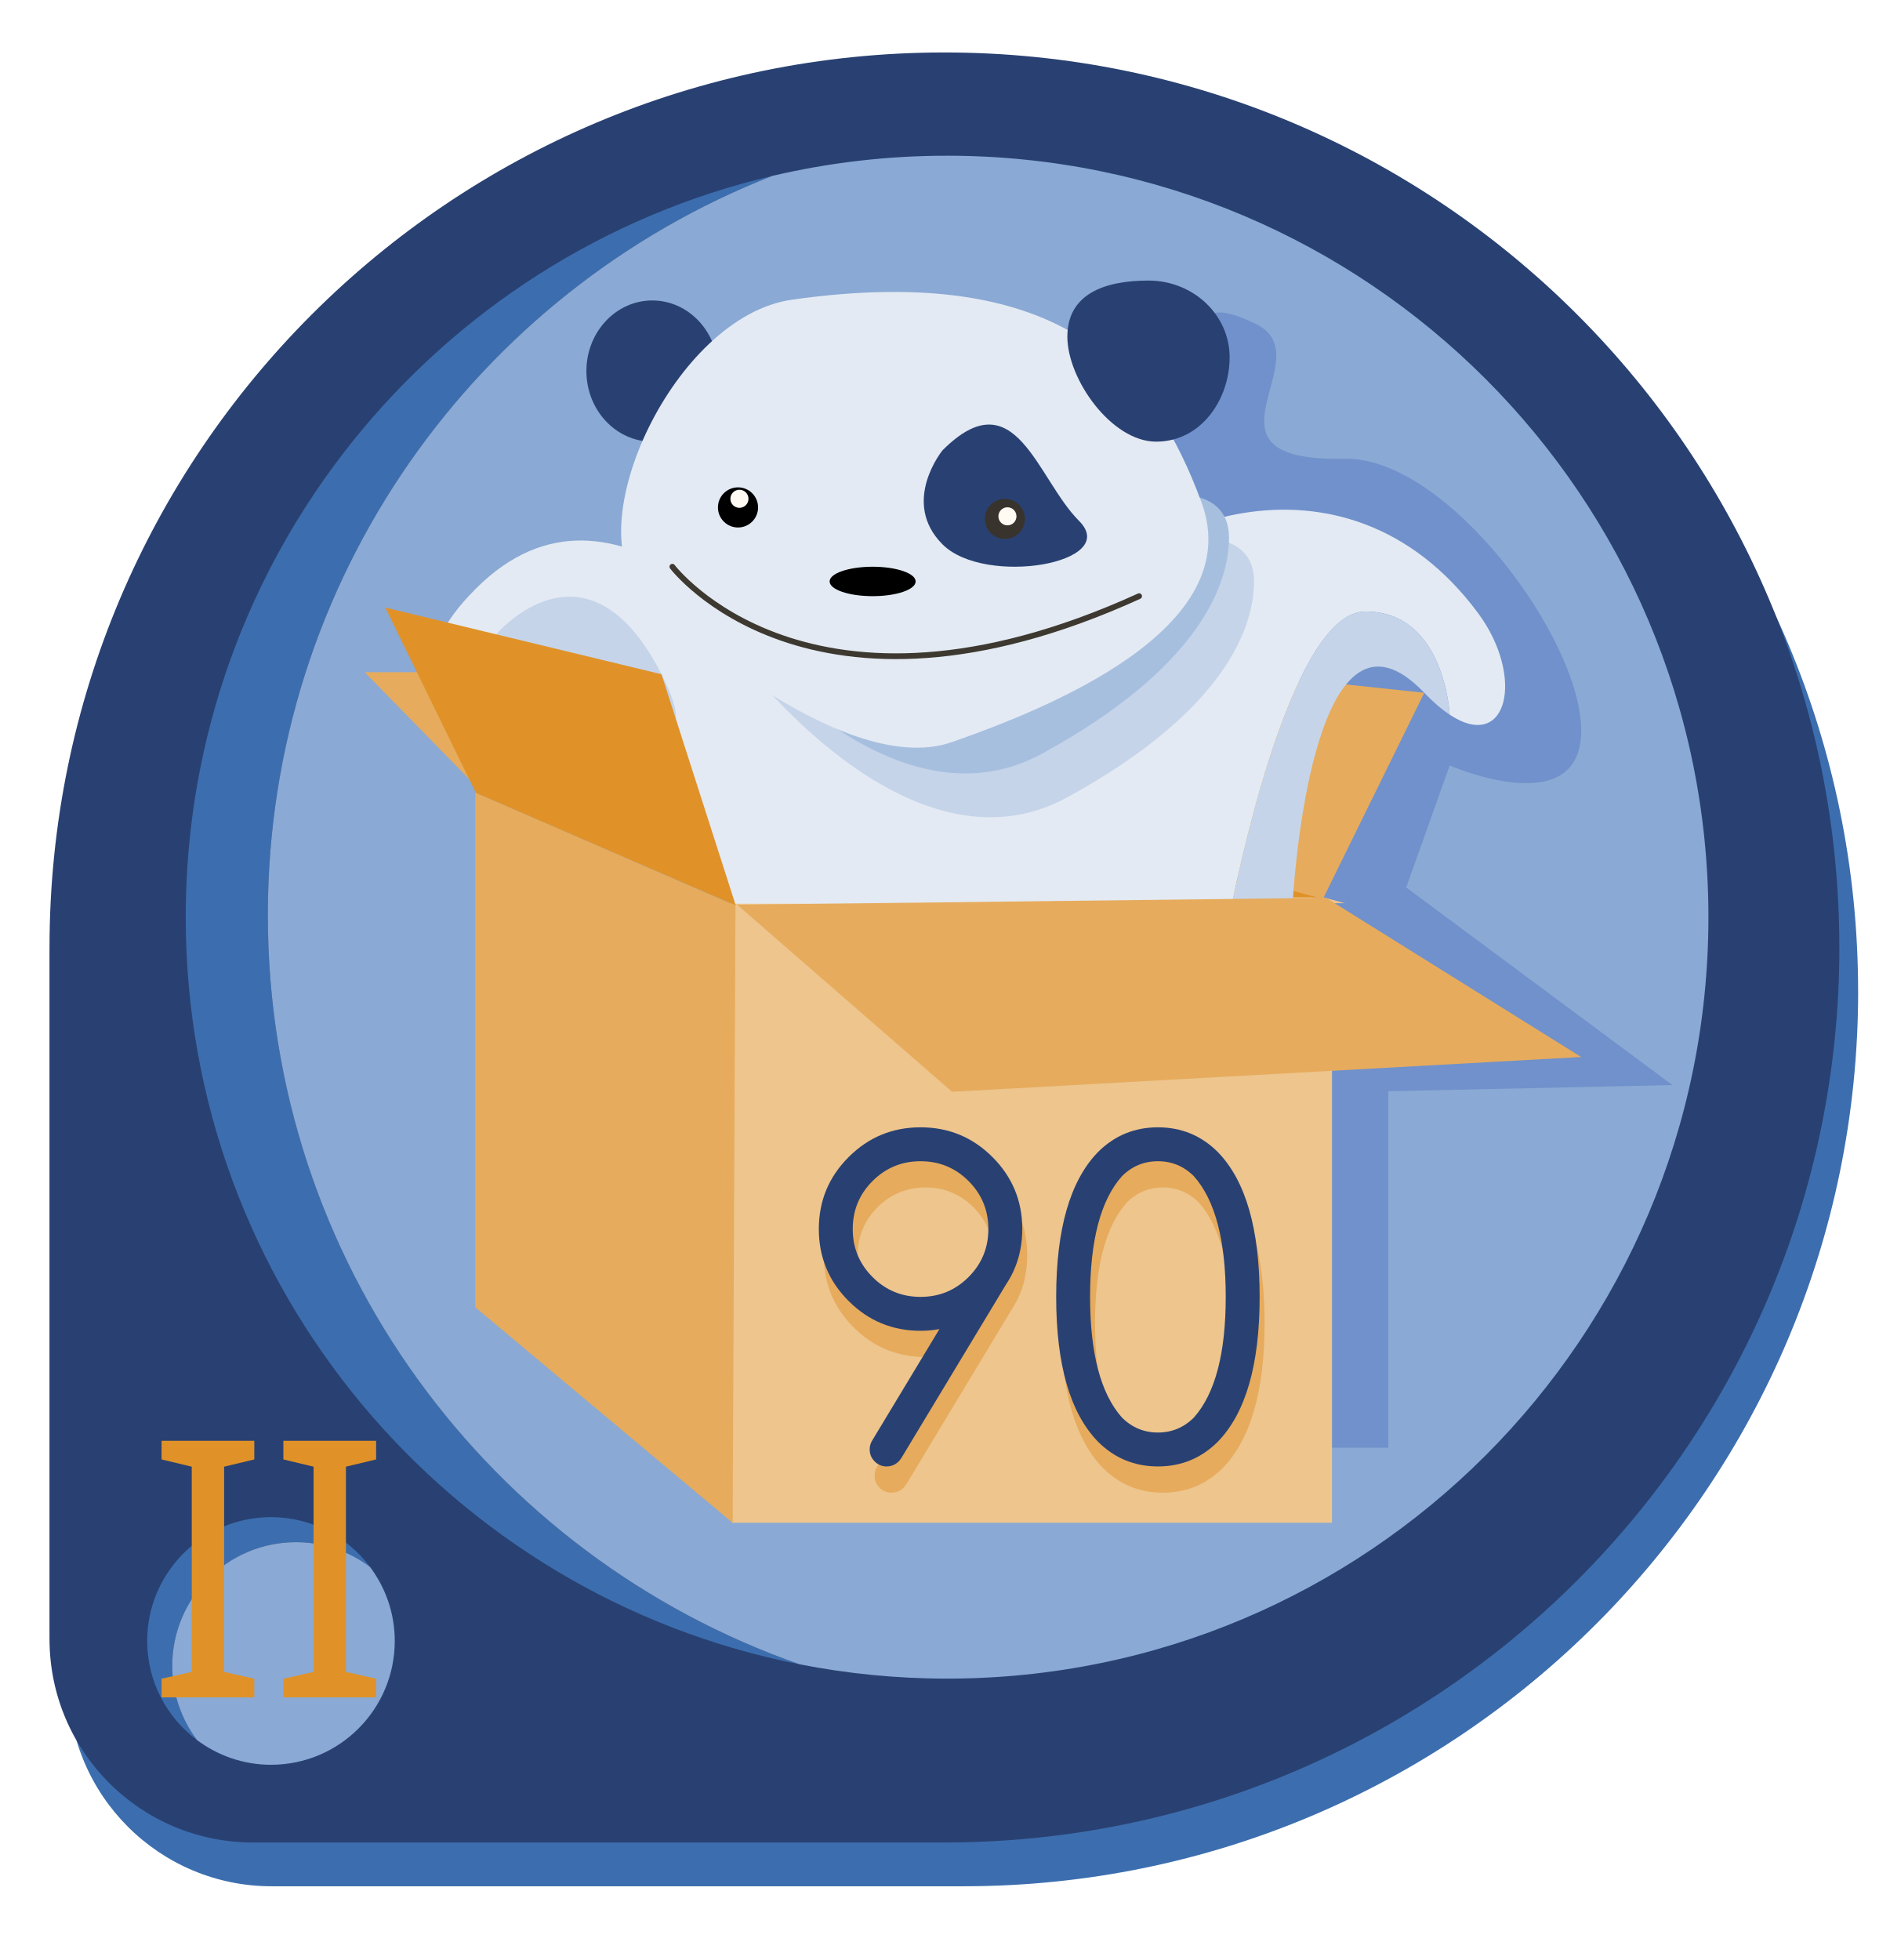
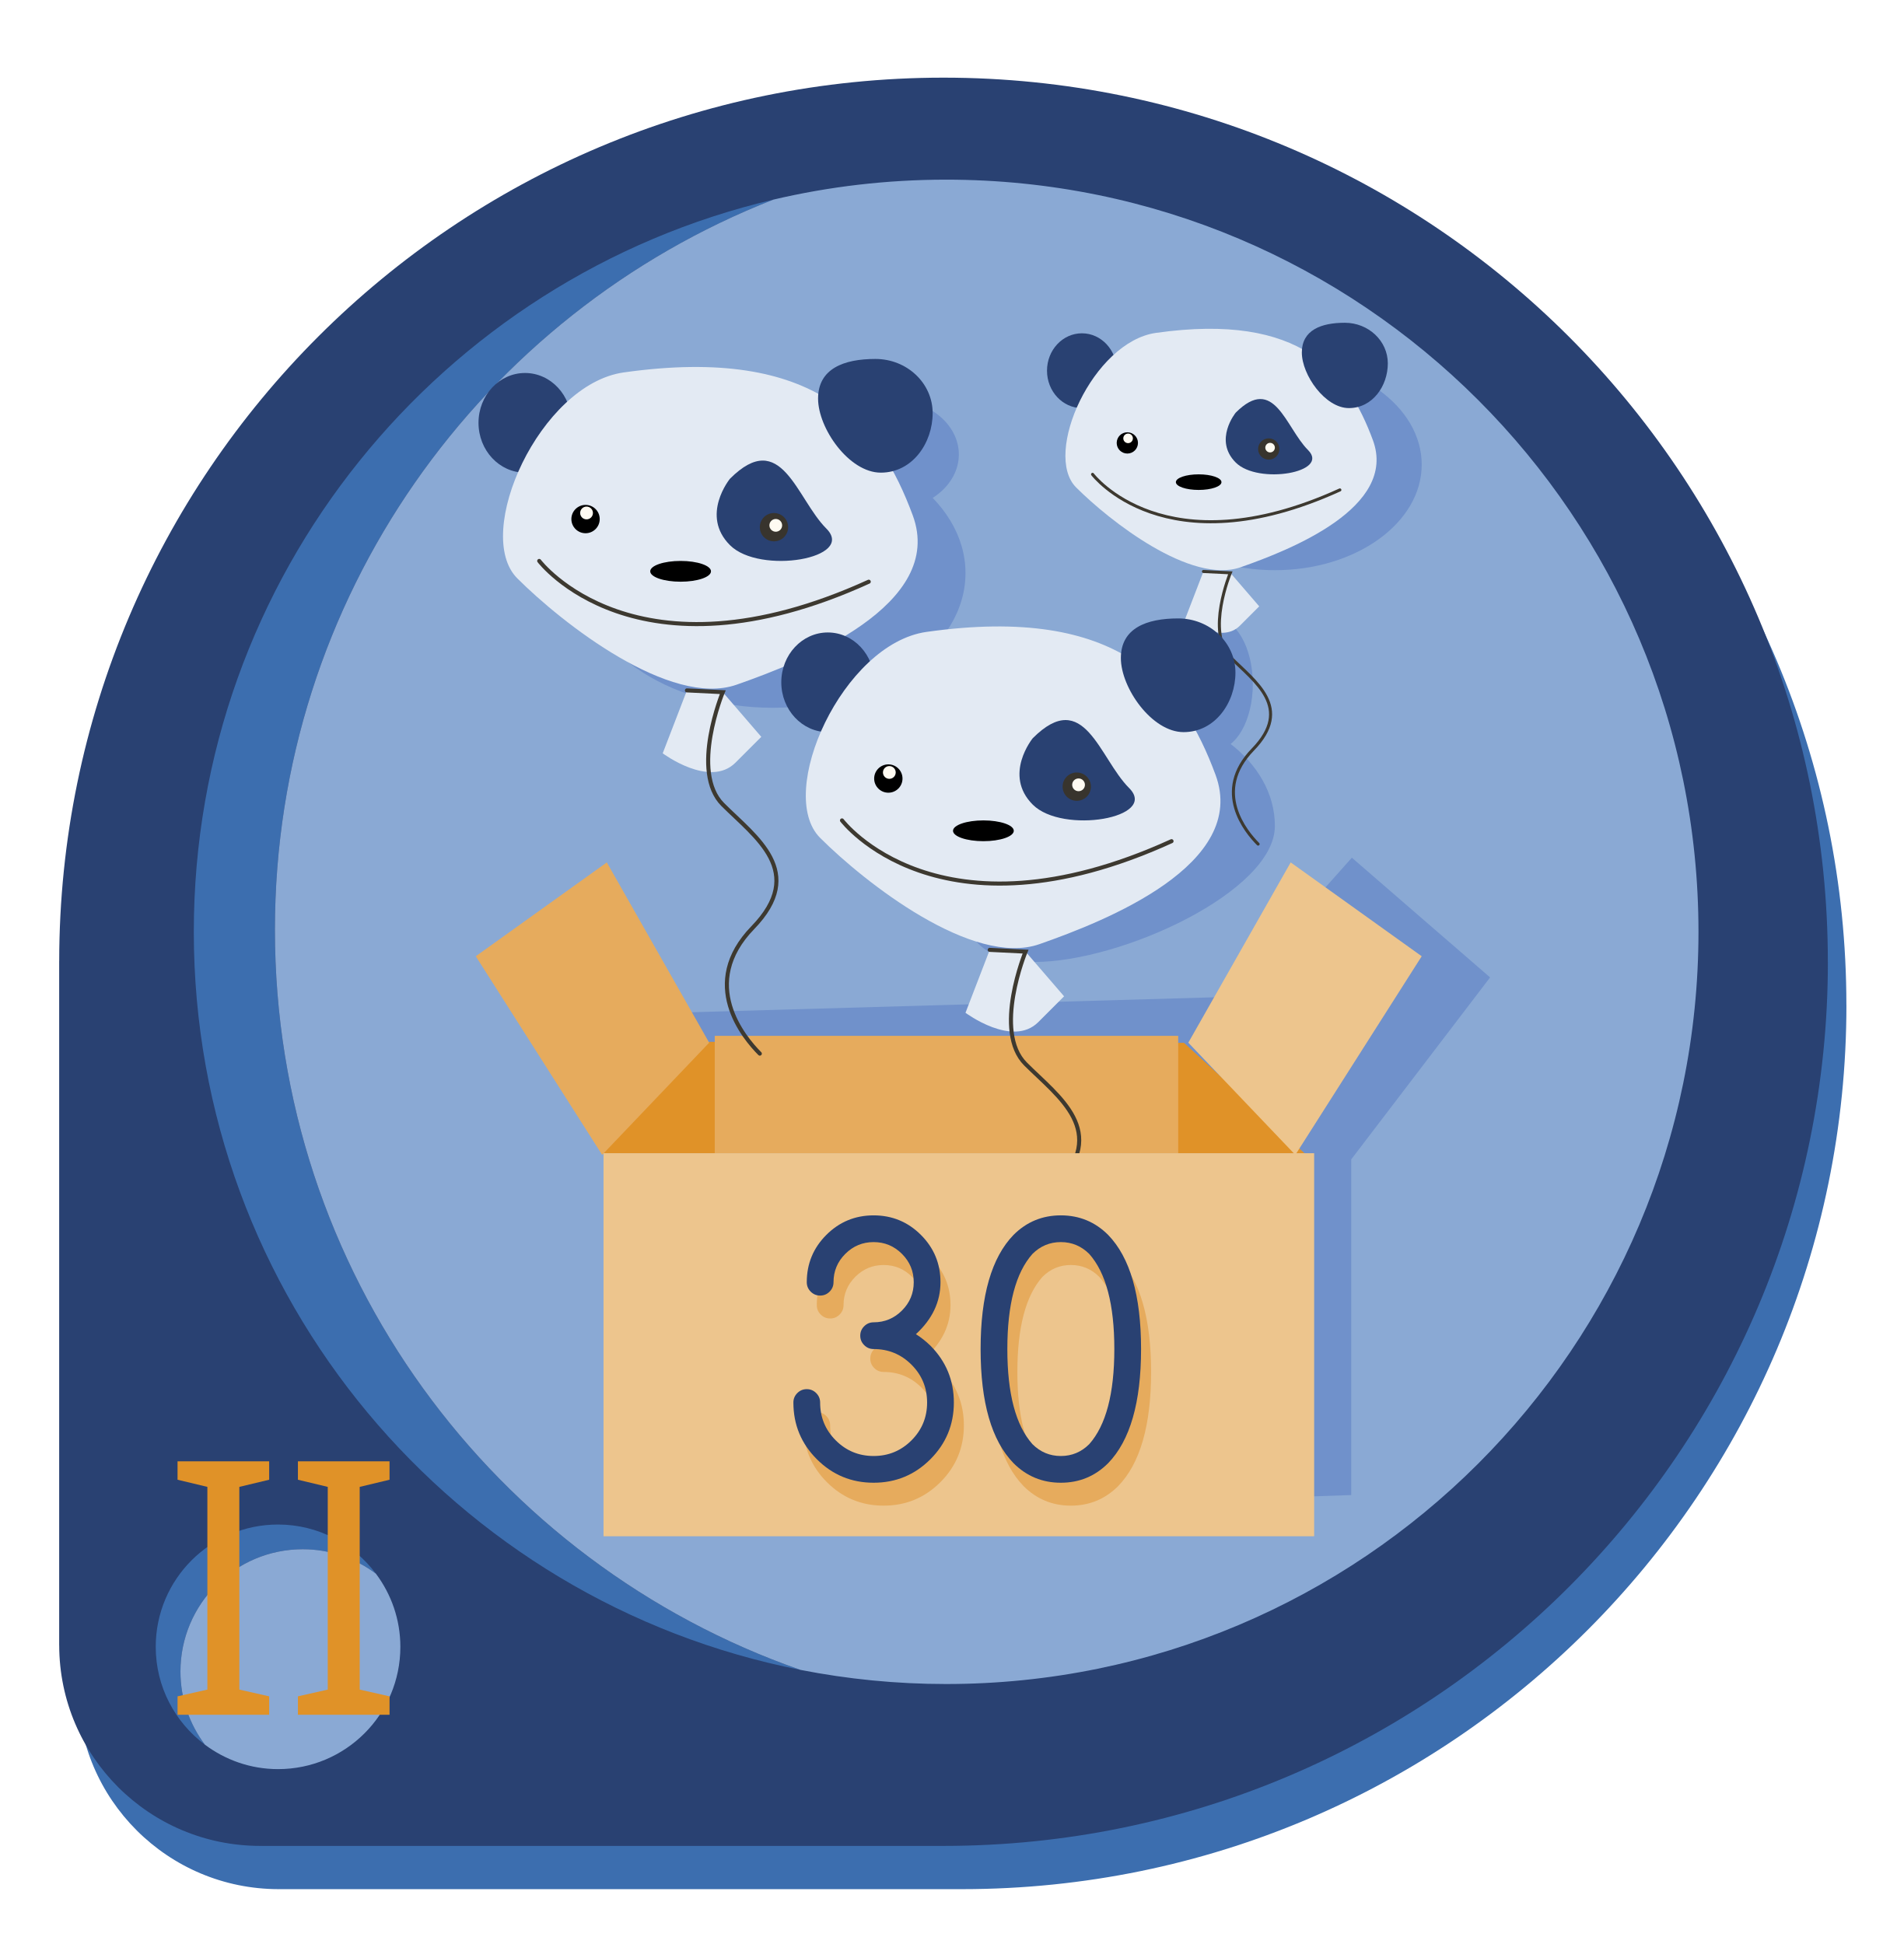
- <svg xmlns="http://www.w3.org/2000/svg" version="1.1" id="Layer_1" x="0px" y="0px" width="302.164px" height="313.394px" viewBox="0 0 302.164 313.394" enable-background="new 0 0 302.164 313.394" xml:space="preserve">
+ <svg xmlns="http://www.w3.org/2000/svg" version="1.1" id="Layer_1" x="0px" y="0px" width="308px" height="314.667px" viewBox="0 0 308 314.667" enable-background="new 0 0 308 314.667" xml:space="preserve">
  <g>
-     <g id="g5241_161_">
-       <path id="path35_167_" fill="#3C6EAF" d="M297.137,158.504c0-79.041-64.068-143.116-143.113-143.116    c-78.999,0-143.05,64.022-143.104,143.018l-0.005-0.005v110.746l0.005,0.007c0.041,17.936,14.586,32.453,32.533,32.453    c0.051,0,0.102-0.005,0.156-0.005l0.009,0.005h110.466l0,0c79.018-0.033,143.059-64.088,143.059-143.103H297.137z" />
+     <g>
+       <g id="g5241_167_">
+         <path id="path35_173_" fill="#3C6EAF" d="M298.798,162.686c0-79.041-64.068-143.116-143.113-143.116     c-78.999,0-143.05,64.022-143.104,143.018l-0.005-0.005v110.746l0.005,0.007c0.041,17.936,14.586,32.453,32.533,32.453     c0.051,0,0.102-0.005,0.156-0.005l0.009,0.005h110.466l0,0c79.018-0.033,143.059-64.088,143.059-143.103H298.798z" />
+       </g>
+       <g id="g5241_166_">
+         <path id="path35_172_" fill="#294172" d="M295.798,155.686c0-79.041-64.068-143.116-143.113-143.116     c-78.999,0-143.05,64.022-143.104,143.018l-0.005-0.005v110.746l0.005,0.007c0.041,17.936,14.586,32.453,32.533,32.453     c0.051,0,0.102-0.005,0.156-0.005l0.009,0.005h110.466l0,0c79.018-0.033,143.059-64.088,143.059-143.103H295.798z" />
+       </g>
+       <g>
+         <path fill="#3C6EAF" d="M48.996,250.769c4.444,0,8.532,1.482,11.837,3.956c-3.61-4.821-9.35-7.956-15.837-7.956     c-10.933,0-19.794,8.863-19.794,19.797c0,6.486,3.135,12.227,7.957,15.838c-2.475-3.305-3.957-7.394-3.957-11.838     C29.202,259.632,38.063,250.769,48.996,250.769z" />
+         <path fill="#8AA9D4" d="M64.79,266.566c0-4.446-1.483-8.536-3.957-11.841c-3.305-2.474-7.393-3.956-11.837-3.956     c-10.933,0-19.794,8.863-19.794,19.797c0,4.444,1.482,8.533,3.957,11.838c3.304,2.473,7.393,3.956,11.837,3.956     C55.928,286.36,64.79,277.497,64.79,266.566z" />
+       </g>
+       <g>
+         <path fill="#3C6EAF" d="M44.49,150.497c0-53.769,33.451-99.721,80.677-118.189C71.395,44.935,31.363,93.206,31.363,150.833     c0,59.174,42.215,108.482,98.172,119.463C80.018,253.013,44.49,205.908,44.49,150.497z" />
+         <path fill="#8AA9D4" d="M274.862,150.833c0-67.244-54.513-121.753-121.754-121.753c-9.615,0-18.969,1.119-27.941,3.227     C77.941,50.776,44.49,96.728,44.49,150.497c0,55.411,35.528,102.517,85.045,119.8c7.628,1.497,15.507,2.289,23.573,2.289     C220.349,272.585,274.862,218.074,274.862,150.833z" />
+       </g>
+       <text transform="matrix(1 0 0 1 26.4341 277.5649)" fill="#E09228" font-family="'BaskOldFace'" font-size="57.464">II</text>
    </g>
-     <g id="g5241_160_">
-       <path id="path35_166_" fill="#294172" d="M294.137,151.504c0-79.041-64.068-143.116-143.113-143.116    C72.024,8.388,7.974,72.41,7.919,151.405L7.914,151.4v110.746l0.005,0.007c0.041,17.936,14.586,32.453,32.533,32.453    c0.051,0,0.102-0.005,0.156-0.005l0.009,0.005h110.466l0,0c79.018-0.033,143.059-64.088,143.059-143.103H294.137z" />
+     <polygon fill-rule="evenodd" clip-rule="evenodd" fill="#7091CB" points="198.709,242.673 218.667,241.998 218.667,187.667    241.139,158.209 218.769,138.833 198.709,161.366 97.248,164.266 107.167,234.769  " />
+     <ellipse fill-rule="evenodd" clip-rule="evenodd" fill="#7091CB" cx="125.065" cy="92.761" rx="31.179" ry="21.806" />
+     <path fill-rule="evenodd" clip-rule="evenodd" fill="#7091CB" d="M206.312,133.696c0,10.565-24.781,22.012-38.905,22.012   c-14.123,0-12.24-11.447-12.24-22.012s11.449-19.129,25.572-19.129C194.863,114.567,206.312,123.131,206.312,133.696z" />
+     <ellipse fill-rule="evenodd" clip-rule="evenodd" fill="#7091CB" cx="206.315" cy="75.198" rx="23.758" ry="17.096" />
+     <ellipse fill-rule="evenodd" clip-rule="evenodd" fill="#7091CB" cx="143.778" cy="73.561" rx="11.389" ry="9.041" />
+     <ellipse fill-rule="evenodd" clip-rule="evenodd" fill="#7091CB" cx="196.7" cy="110.716" rx="6.041" ry="10.615" />
+     <g>
+       <polygon fill="#E09228" points="114.765,168.639 97.447,186.667 211.11,186.667 191.606,168.796   " />
+       <polygon fill="#E6AB5D" points="114.765,168.774 98.2,139.596 76.997,154.784 97.447,186.936   " />
+       <polygon fill="#EDC58D" points="192.304,168.774 208.87,139.596 230.073,154.784 209.623,186.936   " />
+       <rect x="115.667" y="167.667" fill="#E6AB5D" width="75" height="19" />
+     </g>
+     <ellipse fill="#294172" cx="175.085" cy="60.003" rx="5.649" ry="6.053" />
+     <path fill="#E3EAF3" d="M187.071,53.882c-10.162,1.435-18.368,19.57-12.921,25.018c5.448,5.447,18.563,15.737,26.633,12.913   c8.069-2.825,25.421-9.685,21.387-20.579C218.133,60.338,210.675,50.547,187.071,53.882z" />
+     <path fill="#294172" d="M224.589,58.821c0,3.633-2.456,7.235-6.298,7.235c-3.843,0-7.616-5.364-7.616-8.996   c0-3.632,3.116-4.815,6.957-4.815C221.474,52.245,224.589,55.189,224.589,58.821z" />
+     <path fill="#294172" d="M199.975,66.794c0,0-3.632,4.439,0,8.07c3.632,3.632,15.334,1.614,11.701-2.017   C208.045,69.215,206.23,60.54,199.975,66.794z" />
+     <ellipse cx="193.979" cy="78.042" rx="3.689" ry="1.262" />
+     <path fill="none" stroke="#3D3930" stroke-width="0.492" stroke-linecap="round" stroke-miterlimit="10" d="M176.808,76.779   c0,0,11.681,15.436,40.021,2.524" />
+     <circle cx="182.435" cy="71.694" r="1.721" />
+     <circle fill="#38342D" cx="205.319" cy="72.679" r="1.721" />
+     <circle fill="#FFFBF2" cx="182.558" cy="70.954" r="0.776" />
+     <circle fill="#FFFBF2" cx="205.537" cy="72.457" r="0.775" />
+     <path fill="#E3EAF3" d="M194.75,92.506l-2.943,7.642c0,0,5.703,4.269,8.839,1.134c3.134-3.134,3.134-3.134,3.134-3.134   l-4.678-5.428L194.75,92.506z" />
+     <path fill="none" stroke="#3D3930" stroke-width="0.492" stroke-linecap="round" stroke-miterlimit="10" d="M194.75,92.506   l4.352,0.214c0,0-3.993,9.66,0,13.653c3.994,3.994,10.218,8.178,3.64,14.958s-1.093,13.347,0.857,15.297" />
+     <ellipse fill="#294172" cx="84.964" cy="68.44" rx="7.528" ry="8.066" />
+     <path fill="#E3EAF3" d="M100.935,60.284C87.393,62.196,76.459,86.361,83.718,93.62c7.259,7.259,24.734,20.971,35.488,17.207   c10.753-3.764,33.874-12.905,28.499-27.422C142.327,68.886,132.389,55.84,100.935,60.284z" />
+     <path fill="#294172" d="M150.93,66.865c0,4.84-3.272,9.641-8.393,9.641s-10.148-7.147-10.148-11.987s4.151-6.417,9.271-6.417   C146.78,58.102,150.93,62.025,150.93,66.865z" />
+     <path fill="#294172" d="M118.131,77.489c0,0-4.841,5.915,0,10.754c4.839,4.839,20.432,2.15,15.592-2.688   C128.885,80.716,126.465,69.155,118.131,77.489z" />
+     <ellipse cx="110.142" cy="92.477" rx="4.916" ry="1.681" />
+     <path fill="none" stroke="#3D3930" stroke-width="0.656" stroke-linecap="round" stroke-miterlimit="10" d="M87.259,90.795   c0,0,15.565,20.569,53.329,3.363" />
+     <circle cx="94.758" cy="84.019" r="2.293" />
+     <circle fill="#38342D" cx="125.252" cy="85.332" r="2.292" />
+     <circle fill="#FFFBF2" cx="94.92" cy="83.033" r="1.034" />
+     <circle fill="#FFFBF2" cx="125.542" cy="85.036" r="1.032" />
+     <path fill="#E3EAF3" d="M111.167,111.751l-3.922,10.184c0,0,7.601,5.689,11.778,1.512c4.177-4.177,4.177-4.177,4.177-4.177   l-6.233-7.233L111.167,111.751z" />
+     <path fill="none" stroke="#3D3930" stroke-width="0.656" stroke-linecap="round" stroke-miterlimit="10" d="M111.167,111.751   l5.8,0.285c0,0-5.321,12.873,0,18.194c5.322,5.322,13.615,10.896,4.85,19.932c-8.766,9.036-1.456,17.785,1.144,20.384" />
+     <ellipse fill="#294172" cx="133.964" cy="110.44" rx="7.528" ry="8.066" />
+     <path fill="#E3EAF3" d="M149.935,102.284c-13.542,1.913-24.476,26.078-17.217,33.336c7.259,7.259,24.734,20.971,35.488,17.207   c10.753-3.764,33.874-12.905,28.499-27.422C191.327,110.886,181.389,97.84,149.935,102.284z" />
+     <path fill="#294172" d="M199.93,108.865c0,4.84-3.272,9.641-8.393,9.641s-10.148-7.147-10.148-11.987s4.151-6.417,9.271-6.417   C195.78,100.102,199.93,104.025,199.93,108.865z" />
+     <path fill="#294172" d="M167.131,119.49c0,0-4.841,5.915,0,10.754c4.839,4.839,20.432,2.15,15.592-2.688   C177.885,122.716,175.465,111.156,167.131,119.49z" />
+     <ellipse cx="159.142" cy="134.477" rx="4.916" ry="1.681" />
+     <path fill="none" stroke="#3D3930" stroke-width="0.656" stroke-linecap="round" stroke-miterlimit="10" d="M136.259,132.795   c0,0,15.565,20.569,53.329,3.363" />
+     <circle cx="143.758" cy="126.019" r="2.293" />
+     <circle fill="#38342D" cx="174.252" cy="127.332" r="2.292" />
+     <circle fill="#FFFBF2" cx="143.92" cy="125.033" r="1.034" />
+     <circle fill="#FFFBF2" cx="174.542" cy="127.036" r="1.032" />
+     <path fill="#E3EAF3" d="M160.167,153.751l-3.922,10.184c0,0,7.601,5.688,11.778,1.512c4.177-4.177,4.177-4.177,4.177-4.177   l-6.233-7.233L160.167,153.751z" />
+     <path fill="none" stroke="#3D3930" stroke-width="0.656" stroke-linecap="round" stroke-miterlimit="10" d="M160.167,153.751   l5.8,0.285c0,0-5.321,12.873,0,18.194c5.322,5.322,13.615,10.896,4.85,19.932s-1.456,17.785,1.144,20.384" />
+     <rect x="97.667" y="186.667" fill="#EDC58D" width="115" height="62" />
+     <g>
+       <path fill="#E6AB5D" d="M143.001,222.073c-0.596,0-1.104-0.213-1.528-0.637c-0.424-0.423-0.636-0.934-0.636-1.527    c0-0.596,0.212-1.105,0.636-1.528c0.424-0.424,0.933-0.636,1.528-0.636c1.786,0,3.313-0.636,4.585-1.908    c1.271-1.271,1.906-2.799,1.906-4.584s-0.635-3.314-1.906-4.584c-1.271-1.271-2.799-1.908-4.585-1.908    c-1.785,0-3.314,0.637-4.586,1.908c-1.27,1.27-1.906,2.799-1.906,4.584c0,0.596-0.212,1.105-0.636,1.528    c-0.423,0.424-0.932,0.636-1.527,0.636s-1.105-0.212-1.528-0.636c-0.425-0.423-0.636-0.933-0.636-1.528    c0-2.993,1.055-5.545,3.165-7.655c2.109-2.11,4.66-3.164,7.654-3.164c2.993,0,5.546,1.054,7.655,3.164s3.164,4.662,3.164,7.655    c0,3.174-1.324,5.978-3.977,8.412c0.831,0.523,1.615,1.146,2.354,1.867c2.524,2.542,3.786,5.607,3.786,9.196    s-1.267,6.649-3.8,9.184c-2.534,2.534-5.596,3.8-9.184,3.8s-6.65-1.266-9.183-3.8c-2.534-2.534-3.801-5.595-3.801-9.184    c0-0.595,0.211-1.104,0.635-1.528c0.424-0.423,0.934-0.636,1.529-0.636c0.595,0,1.104,0.213,1.527,0.636    c0.424,0.424,0.637,0.934,0.637,1.528c0,2.399,0.843,4.44,2.529,6.127c1.685,1.687,3.727,2.528,6.126,2.528    c2.398,0,4.44-0.842,6.126-2.528c1.687-1.687,2.529-3.728,2.529-6.127c0-2.397-0.843-4.44-2.529-6.126    C147.442,222.916,145.4,222.073,143.001,222.073z" />
+       <path fill="#E6AB5D" d="M160.313,222.073c0-8.656,1.777-14.814,5.328-18.476c2.111-2.11,4.662-3.164,7.656-3.164    c2.993,0,5.544,1.054,7.655,3.164c3.553,3.661,5.329,9.819,5.329,18.476c0,8.655-1.776,14.814-5.329,18.475    c-2.111,2.109-4.662,3.164-7.655,3.164c-2.994,0-5.545-1.055-7.656-3.164C162.09,236.887,160.313,230.728,160.313,222.073z     M173.297,204.76c-1.785,0-3.318,0.641-4.6,1.921c-2.704,3.048-4.057,8.179-4.057,15.392s1.353,12.343,4.057,15.391    c1.281,1.281,2.814,1.92,4.6,1.92c1.784,0,3.318-0.639,4.599-1.92c2.704-3.048,4.058-8.178,4.058-15.391    s-1.354-12.344-4.058-15.392C176.616,205.401,175.082,204.76,173.297,204.76z" />
    </g>
    <g>
-       <path fill="#3C6EAF" d="M47.334,246.587c4.444,0,8.532,1.482,11.837,3.956c-3.61-4.821-9.35-7.956-15.837-7.956    c-10.933,0-19.794,8.863-19.794,19.797c0,6.486,3.135,12.227,7.957,15.838c-2.475-3.305-3.957-7.394-3.957-11.838    C27.54,255.45,36.401,246.587,47.334,246.587z" />
-       <path fill="#8AA9D4" d="M63.128,262.384c0-4.446-1.483-8.536-3.957-11.841c-3.305-2.474-7.393-3.956-11.837-3.956    c-10.933,0-19.794,8.863-19.794,19.797c0,4.444,1.482,8.533,3.957,11.838c3.304,2.473,7.393,3.956,11.837,3.956    C54.267,282.178,63.128,273.314,63.128,262.384z" />
+       <path fill="#294172" d="M141.378,218.365c-0.595,0-1.104-0.212-1.527-0.637c-0.425-0.423-0.637-0.933-0.637-1.528    c0-0.595,0.212-1.104,0.637-1.527c0.423-0.424,0.933-0.637,1.527-0.637c1.786,0,3.313-0.635,4.585-1.906    c1.272-1.271,1.906-2.801,1.906-4.585c0-1.786-0.634-3.313-1.906-4.585c-1.271-1.271-2.799-1.907-4.585-1.907    c-1.784,0-3.313,0.636-4.585,1.907c-1.271,1.271-1.906,2.799-1.906,4.585c0,0.595-0.212,1.104-0.636,1.528    s-0.934,0.635-1.528,0.635c-0.596,0-1.105-0.211-1.529-0.635c-0.423-0.424-0.635-0.934-0.635-1.528    c0-2.993,1.055-5.545,3.164-7.655c2.11-2.109,4.662-3.164,7.655-3.164c2.994,0,5.545,1.055,7.655,3.164    c2.11,2.11,3.165,4.662,3.165,7.655c0,3.174-1.325,5.978-3.977,8.412c0.829,0.523,1.614,1.146,2.354,1.866    c2.523,2.543,3.787,5.609,3.787,9.197s-1.269,6.65-3.801,9.184c-2.533,2.533-5.595,3.8-9.184,3.8c-3.588,0-6.649-1.267-9.183-3.8    c-2.535-2.533-3.801-5.596-3.801-9.184c0-0.596,0.211-1.104,0.636-1.529c0.423-0.423,0.933-0.635,1.528-0.635    c0.595,0,1.104,0.212,1.528,0.635c0.423,0.425,0.636,0.934,0.636,1.529c0,2.398,0.842,4.44,2.528,6.127    c1.687,1.686,3.729,2.529,6.127,2.529c2.398,0,4.44-0.844,6.128-2.529c1.685-1.687,2.528-3.729,2.528-6.127    s-0.844-4.44-2.528-6.126C145.819,219.208,143.777,218.365,141.378,218.365z" />
+       <path fill="#294172" d="M158.69,218.365c0-8.657,1.776-14.814,5.329-18.476c2.11-2.109,4.663-3.164,7.655-3.164    c2.993,0,5.545,1.055,7.654,3.164c3.553,3.661,5.329,9.818,5.329,18.476c0,8.655-1.776,14.813-5.329,18.475    c-2.109,2.11-4.661,3.164-7.654,3.164c-2.992,0-5.545-1.054-7.655-3.164C160.466,233.178,158.69,227.02,158.69,218.365z     M171.674,201.052c-1.785,0-3.318,0.641-4.599,1.921c-2.705,3.048-4.058,8.178-4.058,15.392c0,7.212,1.353,12.343,4.058,15.391    c1.28,1.28,2.813,1.921,4.599,1.921s3.318-0.641,4.599-1.921c2.705-3.048,4.057-8.179,4.057-15.391    c0-7.214-1.352-12.344-4.057-15.392C174.993,201.693,173.459,201.052,171.674,201.052z" />
    </g>
-     <g>
-       <path fill="#3C6EAF" d="M42.828,146.314c0-53.769,33.451-99.721,80.677-118.189C69.733,40.753,29.701,89.023,29.701,146.651    c0,59.174,42.215,108.482,98.172,119.463C78.356,248.831,42.828,201.726,42.828,146.314z" />
-       <path fill="#8AA9D4" d="M273.2,146.651c0-67.244-54.513-121.753-121.754-121.753c-9.615,0-18.969,1.119-27.941,3.227    C76.279,46.594,42.828,92.546,42.828,146.314c0,55.411,35.528,102.517,85.045,119.8c7.628,1.497,15.507,2.289,23.573,2.289    C218.688,268.403,273.2,213.892,273.2,146.651z" />
-     </g>
-     <text transform="matrix(1 0 0 1 23.54 271.4033)" fill="#E09228" font-family="'BaskOldFace'" font-size="57.464">II</text>
-   </g>
-   <path fill="#7091CB" d="M125.005,231.484h97v-57l45.439-0.987l-42.572-31.599l6.952-19.511c0,0,21.028,9.214,21.028-5.572  s-21.564-43.782-37.796-43.452c-25.585,0.521-3.208-16.302-14.291-21.596s-6.301,2.362-17.106,5.971s-20.504,4.033-44.786,4.033  c-24.282,0-30.626-2.866-20.854,22.571S125.005,231.484,125.005,231.484z" />
-   <g>
-     <g>
-       <polygon fill="#E6AB5D" points="149.708,127.484 137.438,107.484 58.315,107.484 77.865,127.484   " />
-       <rect x="117.005" y="144.484" fill="#EDC58D" width="96" height="99" />
-       <polygon fill="#E6AB5D" points="117.612,144.783 76.005,126.724 76.005,209.03 117.159,243.491   " />
-       <polygon fill="#EDC58D" points="76.102,126.484 149.47,126.484 215.057,144.414 117.661,144.57   " />
-       <polygon fill="#E6AB5D" points="149.583,127.959 159.905,103.567 227.763,110.772 211.483,143.877   " />
-       <polygon fill="#E09228" points="149.005,126.769 149.005,143.484 210.61,143.484   " />
-       <rect x="117.005" y="143.484" fill="#F2DCBC" width="32" height="1" />
-     </g>
-     <g>
-       <path fill="#E3EAF3" d="M206.701,144.556c0,0,0.011-0.209,0.035-0.596c-0.629,0.213-1.246,0.414-1.839,0.595L206.701,144.556z" />
-       <path fill="#E3EAF3" d="M236.356,98.022c-21.3-28.722-56.386-14.634-65.672,1.895c-9.123,16.238-28.203,23.532-37.68,14.056    S98.522,71.695,76.102,94.116s20.707,21.93,20.707,21.93l20.196,28.438l79.999,0.063c1.813-8.94,10.143-46.775,21.352-46.775    c12.664,0,13.463,16.378,13.469,16.499C241.075,120.399,243.919,108.22,236.356,98.022z" />
-       <path fill="#E3EAF3" d="M196.634,146.432c0,0,3.487-0.427,8.264-1.877l-7.894-0.007    C196.761,145.746,196.634,146.432,196.634,146.432z" />
-       <path fill="#C5D4E9" d="M218.355,97.773c-11.209,0-19.539,37.834-21.352,46.775l7.894,0.007c0.593-0.181,1.21-0.382,1.839-0.595    c0.369-5.771,3.844-51.182,21.026-33.188c1.464,1.534,2.818,2.676,4.062,3.499C231.818,114.151,231.02,97.773,218.355,97.773z" />
-     </g>
-     <path fill="#C5D4E9" d="M118.245,104.929c0,0,26.877,36.549,52.439,22.556s29.855-27.472,29.855-34.514s-7.309-6.793-7.309-6.793   L118.245,104.929z" />
-     <path fill="#A7BFDF" d="M114.245,97.929c0,0,26.877,36.549,52.439,22.556s29.855-27.472,29.855-34.514s-7.309-6.793-7.309-6.793   L114.245,97.929z" />
-     <g>
-       <ellipse fill="#294172" cx="104.31" cy="59.33" rx="10.536" ry="11.288" />
-       <path fill="#E3EAF3" d="M126.663,47.914c-18.953,2.677-34.256,36.497-24.097,46.657c10.159,10.159,34.617,29.349,49.668,24.082    c15.05-5.268,47.409-18.062,39.886-38.379C184.593,59.954,170.685,41.695,126.663,47.914z" />
-       <path fill="#294172" d="M196.634,57.125c0,6.774-4.58,13.493-11.746,13.493s-14.203-10.003-14.203-16.776    s5.811-8.981,12.975-8.981C190.824,44.86,196.634,50.352,196.634,57.125z" />
-       <path fill="#294172" d="M150.729,71.995c0,0-6.774,8.278,0,15.051c6.772,6.773,28.596,3.011,21.822-3.762    C165.78,76.51,162.394,60.331,150.729,71.995z" />
-       <ellipse cx="139.547" cy="92.971" rx="6.879" ry="2.353" />
-       <path fill="none" stroke="#3D3930" stroke-width="0.918" stroke-linecap="round" stroke-miterlimit="10" d="M107.522,90.617    c0,0,21.784,28.787,74.638,4.707" />
-       <circle cx="118.017" cy="81.134" r="3.209" />
-       <circle fill="#38342D" cx="160.695" cy="82.969" r="3.209" />
-       <circle fill="#FFFBF2" cx="118.245" cy="79.753" r="1.447" />
-       <circle fill="#FFFBF2" cx="161.102" cy="82.556" r="1.445" />
-     </g>
-     <polygon fill="#E6AB5D" points="117.883,144.665 152.249,174.569 252.853,169.011 212.057,143.556  " />
-     <path fill="#C5D4E9" d="M79.35,101.426c0,0,14.461-17.111,26.435,6.38S79.35,101.426,79.35,101.426z" />
-     <polygon fill="#E09228" points="76.102,126.769 61.612,97.146 105.784,107.807 117.661,144.783  " />
-   </g>
-   <g>
-     <path fill="#E6AB5D" d="M151.013,216.711c-0.971,0.182-1.977,0.271-3.016,0.271c-4.496,0-8.331-1.587-11.503-4.762   c-3.176-3.174-4.763-7.009-4.763-11.506c0-4.496,1.586-8.33,4.763-11.506c3.173-3.174,7.007-4.761,11.503-4.761   c4.497,0,8.333,1.587,11.506,4.761c3.174,3.176,4.762,7.01,4.762,11.506c0,3.322-0.871,6.282-2.61,8.879l-16.639,27.587   c-0.135,0.249-0.305,0.475-0.51,0.679c-0.542,0.541-1.186,0.813-1.931,0.813s-1.383-0.264-1.915-0.797   c-0.531-0.53-0.797-1.168-0.797-1.914c0-0.52,0.125-0.983,0.374-1.39L151.013,216.711z M137.152,200.715   c0,3.006,1.057,5.564,3.169,7.676c2.111,2.113,4.67,3.17,7.675,3.17c3.006,0,5.564-1.057,7.676-3.17   c2.111-2.111,3.17-4.67,3.17-7.676c0-3.004-1.059-5.563-3.17-7.676c-2.112-2.111-4.67-3.169-7.676-3.169   c-3.005,0-5.564,1.058-7.675,3.169C138.209,195.151,137.152,197.711,137.152,200.715z" />
-     <path fill="#E6AB5D" d="M169.687,211.561c0-10.846,2.226-18.561,6.676-23.147c2.645-2.644,5.842-3.965,9.592-3.965   s6.947,1.321,9.592,3.965c4.45,4.587,6.676,12.302,6.676,23.147c0,10.844-2.226,18.561-6.676,23.146   c-2.645,2.644-5.842,3.965-9.592,3.965s-6.947-1.321-9.592-3.965C171.912,230.121,169.687,222.404,169.687,211.561z    M185.954,189.87c-2.235,0-4.158,0.803-5.76,2.405c-3.391,3.82-5.086,10.248-5.086,19.285s1.695,15.465,5.086,19.283   c1.602,1.604,3.524,2.406,5.76,2.406c2.236,0,4.156-0.803,5.76-2.406c3.392-3.818,5.086-10.246,5.086-19.283   s-1.694-15.465-5.086-19.285C190.11,190.673,188.19,189.87,185.954,189.87z" />
-   </g>
-   <g>
-     <path fill="#294172" d="M150.225,212.516c-0.971,0.181-1.977,0.271-3.016,0.271c-4.496,0-8.331-1.588-11.504-4.763   c-3.176-3.173-4.763-7.009-4.763-11.505s1.586-8.331,4.763-11.506c3.173-3.175,7.008-4.762,11.504-4.762   c4.496,0,8.332,1.587,11.505,4.762c3.175,3.175,4.762,7.01,4.762,11.506c0,3.321-0.87,6.281-2.609,8.879l-16.639,27.586   c-0.135,0.249-0.305,0.475-0.509,0.678c-0.542,0.543-1.186,0.814-1.932,0.814s-1.383-0.266-1.915-0.797   c-0.531-0.531-0.796-1.17-0.796-1.915c0-0.519,0.125-0.983,0.373-1.39L150.225,212.516z M136.364,196.52   c0,3.005,1.056,5.564,3.169,7.676c2.111,2.112,4.669,3.168,7.675,3.168s5.564-1.056,7.675-3.168c2.112-2.111,3.17-4.671,3.17-7.676   s-1.058-5.564-3.17-7.676c-2.111-2.112-4.67-3.17-7.675-3.17s-5.564,1.058-7.675,3.17   C137.42,190.955,136.364,193.515,136.364,196.52z" />
-     <path fill="#294172" d="M168.898,207.363c0-10.844,2.226-18.56,6.676-23.146c2.644-2.644,5.841-3.965,9.592-3.965   s6.947,1.321,9.591,3.965c4.451,4.587,6.677,12.303,6.677,23.146c0,10.846-2.226,18.561-6.677,23.147   c-2.644,2.644-5.84,3.966-9.591,3.966s-6.948-1.322-9.592-3.966C171.124,225.924,168.898,218.209,168.898,207.363z    M185.166,185.674c-2.235,0-4.158,0.803-5.761,2.406c-3.39,3.82-5.085,10.246-5.085,19.283c0,9.039,1.695,15.466,5.085,19.284   c1.603,1.604,3.525,2.406,5.761,2.406s4.157-0.802,5.761-2.406c3.391-3.818,5.085-10.245,5.085-19.284   c0-9.037-1.694-15.463-5.085-19.283C189.323,186.477,187.401,185.674,185.166,185.674z" />
  </g>
</svg>
